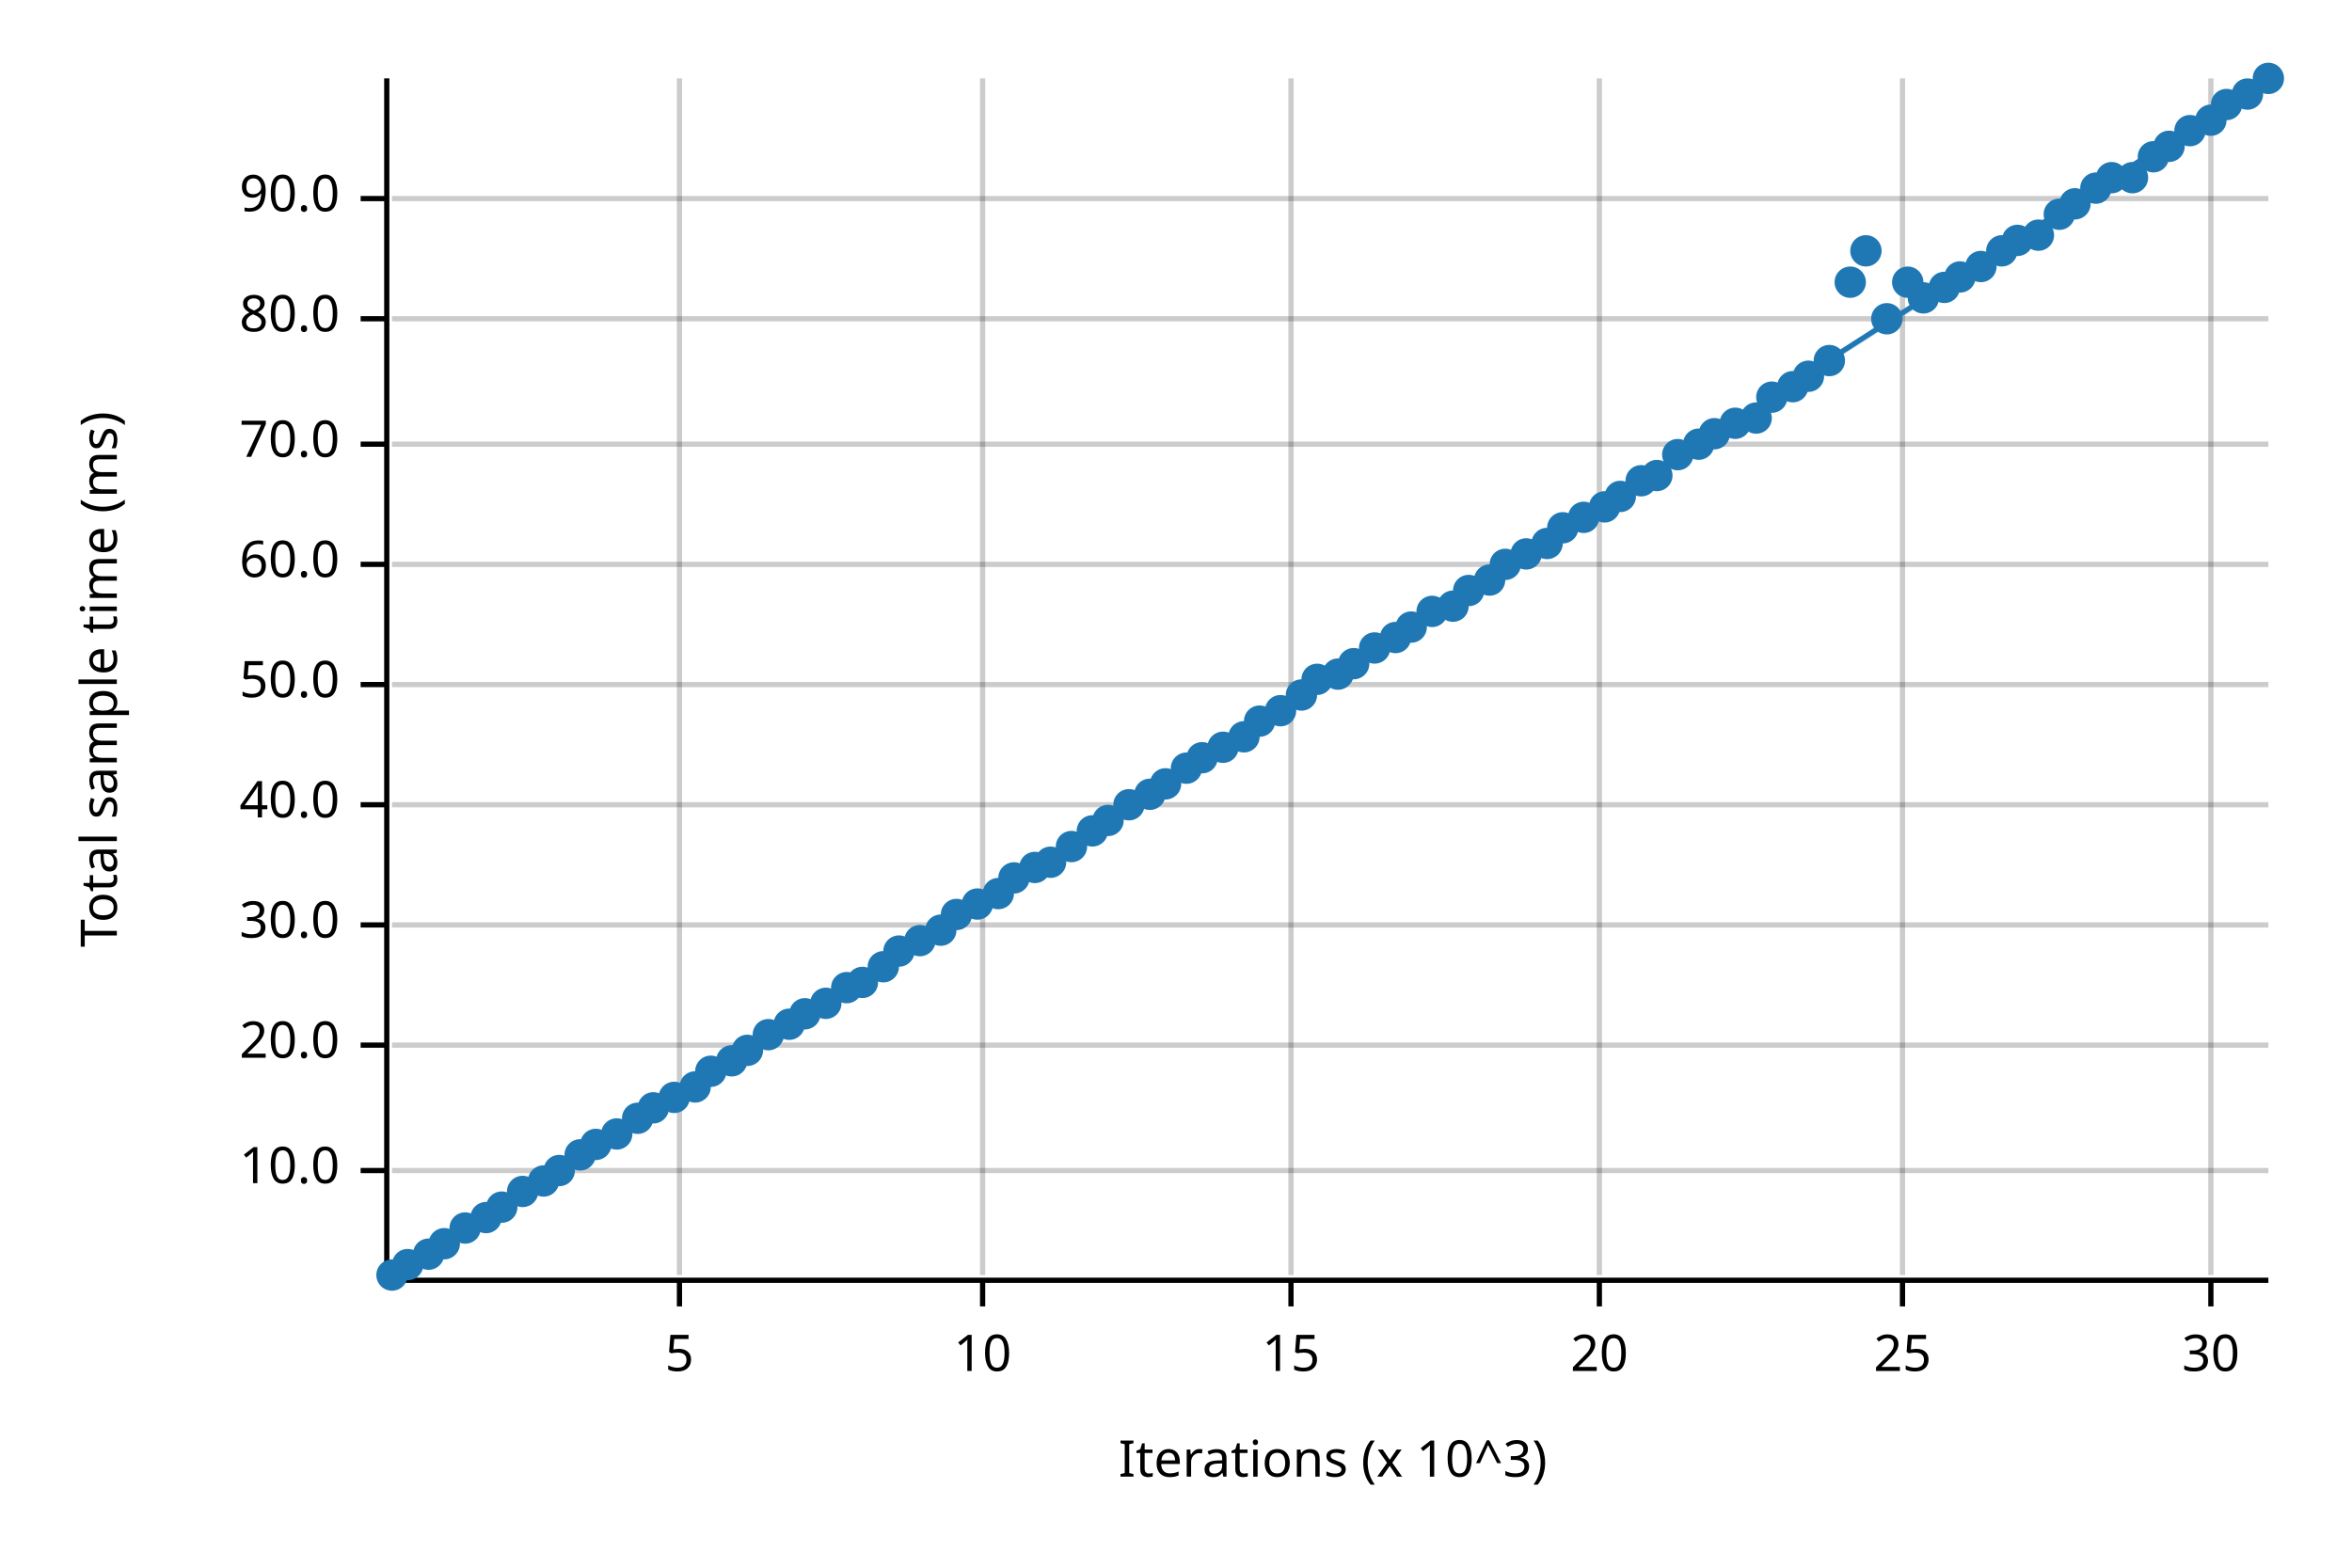
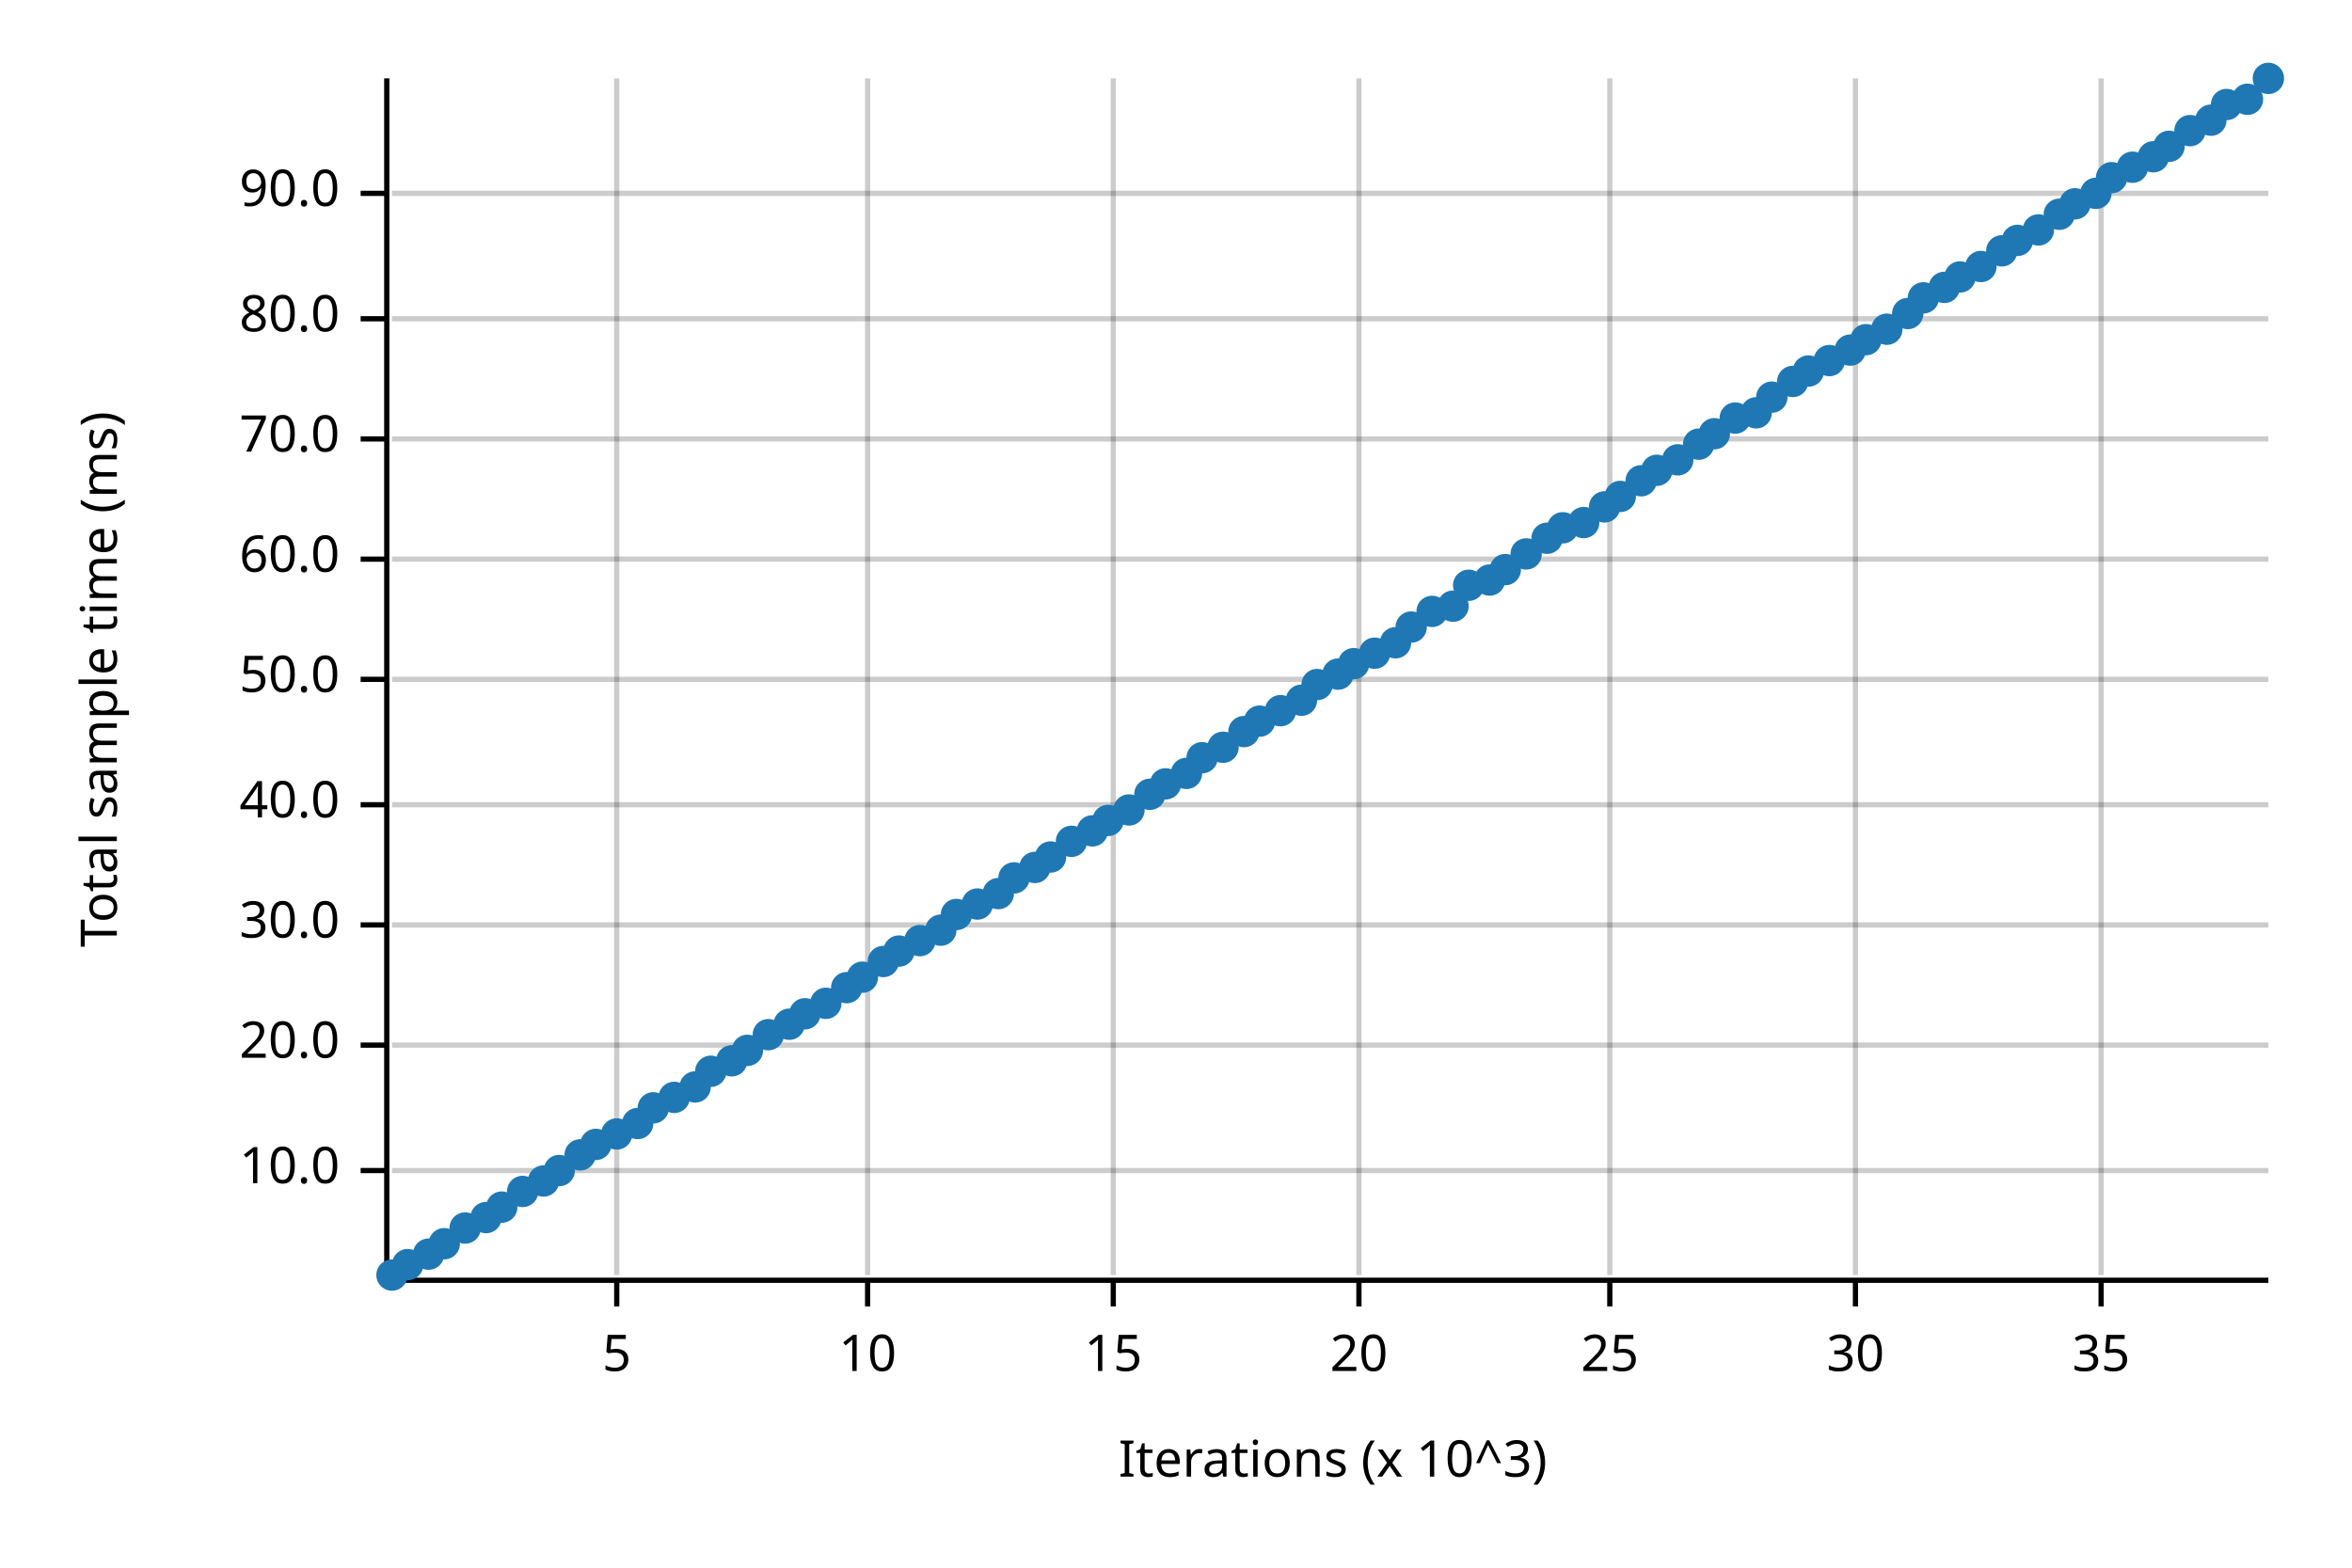
<svg xmlns="http://www.w3.org/2000/svg" width="450" height="300" viewBox="0 0 450 300">
  <text x="15" y="130" dy="0.76em" text-anchor="middle" font-family="sans-serif" font-size="9.677" opacity="1" fill="#000000" transform="rotate(270, 15, 130)">
Total sample time (ms)
</text>
  <text x="255" y="285" dy="-0.5ex" text-anchor="middle" font-family="sans-serif" font-size="9.677" opacity="1" fill="#000000">
Iterations (x 10^3)
</text>
-   <line opacity="0.2" stroke="#000000" stroke-width="1" x1="130" y1="244" x2="130" y2="15" />
-   <line opacity="0.2" stroke="#000000" stroke-width="1" x1="188" y1="244" x2="188" y2="15" />
-   <line opacity="0.2" stroke="#000000" stroke-width="1" x1="247" y1="244" x2="247" y2="15" />
-   <line opacity="0.2" stroke="#000000" stroke-width="1" x1="306" y1="244" x2="306" y2="15" />
-   <line opacity="0.2" stroke="#000000" stroke-width="1" x1="364" y1="244" x2="364" y2="15" />
-   <line opacity="0.2" stroke="#000000" stroke-width="1" x1="423" y1="244" x2="423" y2="15" />
+   <line opacity="0.2" stroke="#000000" stroke-width="1" x1="118" y1="244" x2="118" y2="15" />
+   <line opacity="0.2" stroke="#000000" stroke-width="1" x1="166" y1="244" x2="166" y2="15" />
+   <line opacity="0.2" stroke="#000000" stroke-width="1" x1="213" y1="244" x2="213" y2="15" />
+   <line opacity="0.2" stroke="#000000" stroke-width="1" x1="260" y1="244" x2="260" y2="15" />
+   <line opacity="0.2" stroke="#000000" stroke-width="1" x1="308" y1="244" x2="308" y2="15" />
+   <line opacity="0.2" stroke="#000000" stroke-width="1" x1="355" y1="244" x2="355" y2="15" />
+   <line opacity="0.2" stroke="#000000" stroke-width="1" x1="402" y1="244" x2="402" y2="15" />
  <line opacity="0.2" stroke="#000000" stroke-width="1" x1="75" y1="224" x2="434" y2="224" />
  <line opacity="0.2" stroke="#000000" stroke-width="1" x1="75" y1="200" x2="434" y2="200" />
  <line opacity="0.2" stroke="#000000" stroke-width="1" x1="75" y1="177" x2="434" y2="177" />
  <line opacity="0.2" stroke="#000000" stroke-width="1" x1="75" y1="154" x2="434" y2="154" />
-   <line opacity="0.2" stroke="#000000" stroke-width="1" x1="75" y1="131" x2="434" y2="131" />
-   <line opacity="0.2" stroke="#000000" stroke-width="1" x1="75" y1="108" x2="434" y2="108" />
-   <line opacity="0.2" stroke="#000000" stroke-width="1" x1="75" y1="85" x2="434" y2="85" />
+   <line opacity="0.2" stroke="#000000" stroke-width="1" x1="75" y1="130" x2="434" y2="130" />
+   <line opacity="0.2" stroke="#000000" stroke-width="1" x1="75" y1="107" x2="434" y2="107" />
+   <line opacity="0.2" stroke="#000000" stroke-width="1" x1="75" y1="84" x2="434" y2="84" />
  <line opacity="0.2" stroke="#000000" stroke-width="1" x1="75" y1="61" x2="434" y2="61" />
-   <line opacity="0.2" stroke="#000000" stroke-width="1" x1="75" y1="38" x2="434" y2="38" />
+   <line opacity="0.2" stroke="#000000" stroke-width="1" x1="75" y1="37" x2="434" y2="37" />
  <polyline fill="none" opacity="1" stroke="#000000" stroke-width="1" points="74,15 74,244 " />
  <text x="65" y="224" dy="0.5ex" text-anchor="end" font-family="sans-serif" font-size="9.677" opacity="1" fill="#000000">
10.0
</text>
  <polyline fill="none" opacity="1" stroke="#000000" stroke-width="1" points="69,224 74,224 " />
  <text x="65" y="200" dy="0.5ex" text-anchor="end" font-family="sans-serif" font-size="9.677" opacity="1" fill="#000000">
20.0
</text>
  <polyline fill="none" opacity="1" stroke="#000000" stroke-width="1" points="69,200 74,200 " />
  <text x="65" y="177" dy="0.5ex" text-anchor="end" font-family="sans-serif" font-size="9.677" opacity="1" fill="#000000">
30.0
</text>
  <polyline fill="none" opacity="1" stroke="#000000" stroke-width="1" points="69,177 74,177 " />
  <text x="65" y="154" dy="0.5ex" text-anchor="end" font-family="sans-serif" font-size="9.677" opacity="1" fill="#000000">
40.0
</text>
  <polyline fill="none" opacity="1" stroke="#000000" stroke-width="1" points="69,154 74,154 " />
-   <text x="65" y="131" dy="0.5ex" text-anchor="end" font-family="sans-serif" font-size="9.677" opacity="1" fill="#000000">
+   <text x="65" y="130" dy="0.5ex" text-anchor="end" font-family="sans-serif" font-size="9.677" opacity="1" fill="#000000">
50.0
</text>
-   <polyline fill="none" opacity="1" stroke="#000000" stroke-width="1" points="69,131 74,131 " />
-   <text x="65" y="108" dy="0.5ex" text-anchor="end" font-family="sans-serif" font-size="9.677" opacity="1" fill="#000000">
+   <polyline fill="none" opacity="1" stroke="#000000" stroke-width="1" points="69,130 74,130 " />
+   <text x="65" y="107" dy="0.5ex" text-anchor="end" font-family="sans-serif" font-size="9.677" opacity="1" fill="#000000">
60.0
</text>
-   <polyline fill="none" opacity="1" stroke="#000000" stroke-width="1" points="69,108 74,108 " />
-   <text x="65" y="85" dy="0.5ex" text-anchor="end" font-family="sans-serif" font-size="9.677" opacity="1" fill="#000000">
+   <polyline fill="none" opacity="1" stroke="#000000" stroke-width="1" points="69,107 74,107 " />
+   <text x="65" y="84" dy="0.5ex" text-anchor="end" font-family="sans-serif" font-size="9.677" opacity="1" fill="#000000">
70.0
</text>
-   <polyline fill="none" opacity="1" stroke="#000000" stroke-width="1" points="69,85 74,85 " />
+   <polyline fill="none" opacity="1" stroke="#000000" stroke-width="1" points="69,84 74,84 " />
  <text x="65" y="61" dy="0.5ex" text-anchor="end" font-family="sans-serif" font-size="9.677" opacity="1" fill="#000000">
80.0
</text>
  <polyline fill="none" opacity="1" stroke="#000000" stroke-width="1" points="69,61 74,61 " />
-   <text x="65" y="38" dy="0.5ex" text-anchor="end" font-family="sans-serif" font-size="9.677" opacity="1" fill="#000000">
+   <text x="65" y="37" dy="0.5ex" text-anchor="end" font-family="sans-serif" font-size="9.677" opacity="1" fill="#000000">
90.0
</text>
-   <polyline fill="none" opacity="1" stroke="#000000" stroke-width="1" points="69,38 74,38 " />
+   <polyline fill="none" opacity="1" stroke="#000000" stroke-width="1" points="69,37 74,37 " />
  <polyline fill="none" opacity="1" stroke="#000000" stroke-width="1" points="75,245 434,245 " />
-   <text x="130" y="255" dy="0.76em" text-anchor="middle" font-family="sans-serif" font-size="9.677" opacity="1" fill="#000000">
+   <text x="118" y="255" dy="0.76em" text-anchor="middle" font-family="sans-serif" font-size="9.677" opacity="1" fill="#000000">
5
</text>
-   <polyline fill="none" opacity="1" stroke="#000000" stroke-width="1" points="130,245 130,250 " />
-   <text x="188" y="255" dy="0.76em" text-anchor="middle" font-family="sans-serif" font-size="9.677" opacity="1" fill="#000000">
+   <polyline fill="none" opacity="1" stroke="#000000" stroke-width="1" points="118,245 118,250 " />
+   <text x="166" y="255" dy="0.76em" text-anchor="middle" font-family="sans-serif" font-size="9.677" opacity="1" fill="#000000">
10
</text>
-   <polyline fill="none" opacity="1" stroke="#000000" stroke-width="1" points="188,245 188,250 " />
-   <text x="247" y="255" dy="0.76em" text-anchor="middle" font-family="sans-serif" font-size="9.677" opacity="1" fill="#000000">
+   <polyline fill="none" opacity="1" stroke="#000000" stroke-width="1" points="166,245 166,250 " />
+   <text x="213" y="255" dy="0.76em" text-anchor="middle" font-family="sans-serif" font-size="9.677" opacity="1" fill="#000000">
15
</text>
-   <polyline fill="none" opacity="1" stroke="#000000" stroke-width="1" points="247,245 247,250 " />
-   <text x="306" y="255" dy="0.76em" text-anchor="middle" font-family="sans-serif" font-size="9.677" opacity="1" fill="#000000">
+   <polyline fill="none" opacity="1" stroke="#000000" stroke-width="1" points="213,245 213,250 " />
+   <text x="260" y="255" dy="0.76em" text-anchor="middle" font-family="sans-serif" font-size="9.677" opacity="1" fill="#000000">
20
</text>
-   <polyline fill="none" opacity="1" stroke="#000000" stroke-width="1" points="306,245 306,250 " />
-   <text x="364" y="255" dy="0.76em" text-anchor="middle" font-family="sans-serif" font-size="9.677" opacity="1" fill="#000000">
+   <polyline fill="none" opacity="1" stroke="#000000" stroke-width="1" points="260,245 260,250 " />
+   <text x="308" y="255" dy="0.76em" text-anchor="middle" font-family="sans-serif" font-size="9.677" opacity="1" fill="#000000">
25
</text>
-   <polyline fill="none" opacity="1" stroke="#000000" stroke-width="1" points="364,245 364,250 " />
-   <text x="423" y="255" dy="0.76em" text-anchor="middle" font-family="sans-serif" font-size="9.677" opacity="1" fill="#000000">
+   <polyline fill="none" opacity="1" stroke="#000000" stroke-width="1" points="308,245 308,250 " />
+   <text x="355" y="255" dy="0.76em" text-anchor="middle" font-family="sans-serif" font-size="9.677" opacity="1" fill="#000000">
30
</text>
-   <polyline fill="none" opacity="1" stroke="#000000" stroke-width="1" points="423,245 423,250 " />
+   <polyline fill="none" opacity="1" stroke="#000000" stroke-width="1" points="355,245 355,250 " />
+   <text x="402" y="255" dy="0.76em" text-anchor="middle" font-family="sans-serif" font-size="9.677" opacity="1" fill="#000000">
+ 35
+ </text>
+   <polyline fill="none" opacity="1" stroke="#000000" stroke-width="1" points="402,245 402,250 " />
  <circle cx="75" cy="244" r="3" opacity="1" fill="#1F78B4" stroke="none" stroke-width="1" />
  <circle cx="78" cy="242" r="3" opacity="1" fill="#1F78B4" stroke="none" stroke-width="1" />
  <circle cx="82" cy="240" r="3" opacity="1" fill="#1F78B4" stroke="none" stroke-width="1" />
  <circle cx="85" cy="238" r="3" opacity="1" fill="#1F78B4" stroke="none" stroke-width="1" />
  <circle cx="89" cy="235" r="3" opacity="1" fill="#1F78B4" stroke="none" stroke-width="1" />
  <circle cx="93" cy="233" r="3" opacity="1" fill="#1F78B4" stroke="none" stroke-width="1" />
  <circle cx="96" cy="231" r="3" opacity="1" fill="#1F78B4" stroke="none" stroke-width="1" />
  <circle cx="100" cy="228" r="3" opacity="1" fill="#1F78B4" stroke="none" stroke-width="1" />
  <circle cx="104" cy="226" r="3" opacity="1" fill="#1F78B4" stroke="none" stroke-width="1" />
  <circle cx="107" cy="224" r="3" opacity="1" fill="#1F78B4" stroke="none" stroke-width="1" />
  <circle cx="111" cy="221" r="3" opacity="1" fill="#1F78B4" stroke="none" stroke-width="1" />
  <circle cx="114" cy="219" r="3" opacity="1" fill="#1F78B4" stroke="none" stroke-width="1" />
  <circle cx="118" cy="217" r="3" opacity="1" fill="#1F78B4" stroke="none" stroke-width="1" />
-   <circle cx="122" cy="214" r="3" opacity="1" fill="#1F78B4" stroke="none" stroke-width="1" />
+   <circle cx="122" cy="215" r="3" opacity="1" fill="#1F78B4" stroke="none" stroke-width="1" />
  <circle cx="125" cy="212" r="3" opacity="1" fill="#1F78B4" stroke="none" stroke-width="1" />
  <circle cx="129" cy="210" r="3" opacity="1" fill="#1F78B4" stroke="none" stroke-width="1" />
  <circle cx="133" cy="208" r="3" opacity="1" fill="#1F78B4" stroke="none" stroke-width="1" />
  <circle cx="136" cy="205" r="3" opacity="1" fill="#1F78B4" stroke="none" stroke-width="1" />
  <circle cx="140" cy="203" r="3" opacity="1" fill="#1F78B4" stroke="none" stroke-width="1" />
  <circle cx="143" cy="201" r="3" opacity="1" fill="#1F78B4" stroke="none" stroke-width="1" />
  <circle cx="147" cy="198" r="3" opacity="1" fill="#1F78B4" stroke="none" stroke-width="1" />
  <circle cx="151" cy="196" r="3" opacity="1" fill="#1F78B4" stroke="none" stroke-width="1" />
  <circle cx="154" cy="194" r="3" opacity="1" fill="#1F78B4" stroke="none" stroke-width="1" />
  <circle cx="158" cy="192" r="3" opacity="1" fill="#1F78B4" stroke="none" stroke-width="1" />
  <circle cx="162" cy="189" r="3" opacity="1" fill="#1F78B4" stroke="none" stroke-width="1" />
-   <circle cx="165" cy="188" r="3" opacity="1" fill="#1F78B4" stroke="none" stroke-width="1" />
-   <circle cx="169" cy="185" r="3" opacity="1" fill="#1F78B4" stroke="none" stroke-width="1" />
+   <circle cx="165" cy="187" r="3" opacity="1" fill="#1F78B4" stroke="none" stroke-width="1" />
+   <circle cx="169" cy="184" r="3" opacity="1" fill="#1F78B4" stroke="none" stroke-width="1" />
  <circle cx="172" cy="182" r="3" opacity="1" fill="#1F78B4" stroke="none" stroke-width="1" />
  <circle cx="176" cy="180" r="3" opacity="1" fill="#1F78B4" stroke="none" stroke-width="1" />
  <circle cx="180" cy="178" r="3" opacity="1" fill="#1F78B4" stroke="none" stroke-width="1" />
  <circle cx="183" cy="175" r="3" opacity="1" fill="#1F78B4" stroke="none" stroke-width="1" />
  <circle cx="187" cy="173" r="3" opacity="1" fill="#1F78B4" stroke="none" stroke-width="1" />
  <circle cx="191" cy="171" r="3" opacity="1" fill="#1F78B4" stroke="none" stroke-width="1" />
  <circle cx="194" cy="168" r="3" opacity="1" fill="#1F78B4" stroke="none" stroke-width="1" />
  <circle cx="198" cy="166" r="3" opacity="1" fill="#1F78B4" stroke="none" stroke-width="1" />
-   <circle cx="201" cy="165" r="3" opacity="1" fill="#1F78B4" stroke="none" stroke-width="1" />
-   <circle cx="205" cy="162" r="3" opacity="1" fill="#1F78B4" stroke="none" stroke-width="1" />
+   <circle cx="201" cy="164" r="3" opacity="1" fill="#1F78B4" stroke="none" stroke-width="1" />
+   <circle cx="205" cy="161" r="3" opacity="1" fill="#1F78B4" stroke="none" stroke-width="1" />
  <circle cx="209" cy="159" r="3" opacity="1" fill="#1F78B4" stroke="none" stroke-width="1" />
  <circle cx="212" cy="157" r="3" opacity="1" fill="#1F78B4" stroke="none" stroke-width="1" />
-   <circle cx="216" cy="154" r="3" opacity="1" fill="#1F78B4" stroke="none" stroke-width="1" />
+   <circle cx="216" cy="155" r="3" opacity="1" fill="#1F78B4" stroke="none" stroke-width="1" />
  <circle cx="220" cy="152" r="3" opacity="1" fill="#1F78B4" stroke="none" stroke-width="1" />
  <circle cx="223" cy="150" r="3" opacity="1" fill="#1F78B4" stroke="none" stroke-width="1" />
-   <circle cx="227" cy="147" r="3" opacity="1" fill="#1F78B4" stroke="none" stroke-width="1" />
+   <circle cx="227" cy="148" r="3" opacity="1" fill="#1F78B4" stroke="none" stroke-width="1" />
  <circle cx="230" cy="145" r="3" opacity="1" fill="#1F78B4" stroke="none" stroke-width="1" />
  <circle cx="234" cy="143" r="3" opacity="1" fill="#1F78B4" stroke="none" stroke-width="1" />
-   <circle cx="238" cy="141" r="3" opacity="1" fill="#1F78B4" stroke="none" stroke-width="1" />
+   <circle cx="238" cy="140" r="3" opacity="1" fill="#1F78B4" stroke="none" stroke-width="1" />
  <circle cx="241" cy="138" r="3" opacity="1" fill="#1F78B4" stroke="none" stroke-width="1" />
  <circle cx="245" cy="136" r="3" opacity="1" fill="#1F78B4" stroke="none" stroke-width="1" />
-   <circle cx="249" cy="133" r="3" opacity="1" fill="#1F78B4" stroke="none" stroke-width="1" />
-   <circle cx="252" cy="130" r="3" opacity="1" fill="#1F78B4" stroke="none" stroke-width="1" />
+   <circle cx="249" cy="134" r="3" opacity="1" fill="#1F78B4" stroke="none" stroke-width="1" />
+   <circle cx="252" cy="131" r="3" opacity="1" fill="#1F78B4" stroke="none" stroke-width="1" />
  <circle cx="256" cy="129" r="3" opacity="1" fill="#1F78B4" stroke="none" stroke-width="1" />
  <circle cx="259" cy="127" r="3" opacity="1" fill="#1F78B4" stroke="none" stroke-width="1" />
-   <circle cx="263" cy="124" r="3" opacity="1" fill="#1F78B4" stroke="none" stroke-width="1" />
-   <circle cx="267" cy="122" r="3" opacity="1" fill="#1F78B4" stroke="none" stroke-width="1" />
+   <circle cx="263" cy="125" r="3" opacity="1" fill="#1F78B4" stroke="none" stroke-width="1" />
+   <circle cx="267" cy="123" r="3" opacity="1" fill="#1F78B4" stroke="none" stroke-width="1" />
  <circle cx="270" cy="120" r="3" opacity="1" fill="#1F78B4" stroke="none" stroke-width="1" />
  <circle cx="274" cy="117" r="3" opacity="1" fill="#1F78B4" stroke="none" stroke-width="1" />
  <circle cx="278" cy="116" r="3" opacity="1" fill="#1F78B4" stroke="none" stroke-width="1" />
-   <circle cx="281" cy="113" r="3" opacity="1" fill="#1F78B4" stroke="none" stroke-width="1" />
+   <circle cx="281" cy="112" r="3" opacity="1" fill="#1F78B4" stroke="none" stroke-width="1" />
  <circle cx="285" cy="111" r="3" opacity="1" fill="#1F78B4" stroke="none" stroke-width="1" />
-   <circle cx="288" cy="108" r="3" opacity="1" fill="#1F78B4" stroke="none" stroke-width="1" />
+   <circle cx="288" cy="109" r="3" opacity="1" fill="#1F78B4" stroke="none" stroke-width="1" />
  <circle cx="292" cy="106" r="3" opacity="1" fill="#1F78B4" stroke="none" stroke-width="1" />
-   <circle cx="296" cy="104" r="3" opacity="1" fill="#1F78B4" stroke="none" stroke-width="1" />
+   <circle cx="296" cy="103" r="3" opacity="1" fill="#1F78B4" stroke="none" stroke-width="1" />
  <circle cx="299" cy="101" r="3" opacity="1" fill="#1F78B4" stroke="none" stroke-width="1" />
-   <circle cx="303" cy="99" r="3" opacity="1" fill="#1F78B4" stroke="none" stroke-width="1" />
+   <circle cx="303" cy="100" r="3" opacity="1" fill="#1F78B4" stroke="none" stroke-width="1" />
  <circle cx="307" cy="97" r="3" opacity="1" fill="#1F78B4" stroke="none" stroke-width="1" />
  <circle cx="310" cy="95" r="3" opacity="1" fill="#1F78B4" stroke="none" stroke-width="1" />
  <circle cx="314" cy="92" r="3" opacity="1" fill="#1F78B4" stroke="none" stroke-width="1" />
-   <circle cx="317" cy="91" r="3" opacity="1" fill="#1F78B4" stroke="none" stroke-width="1" />
-   <circle cx="321" cy="87" r="3" opacity="1" fill="#1F78B4" stroke="none" stroke-width="1" />
+   <circle cx="317" cy="90" r="3" opacity="1" fill="#1F78B4" stroke="none" stroke-width="1" />
+   <circle cx="321" cy="88" r="3" opacity="1" fill="#1F78B4" stroke="none" stroke-width="1" />
  <circle cx="325" cy="85" r="3" opacity="1" fill="#1F78B4" stroke="none" stroke-width="1" />
  <circle cx="328" cy="83" r="3" opacity="1" fill="#1F78B4" stroke="none" stroke-width="1" />
-   <circle cx="332" cy="81" r="3" opacity="1" fill="#1F78B4" stroke="none" stroke-width="1" />
-   <circle cx="336" cy="80" r="3" opacity="1" fill="#1F78B4" stroke="none" stroke-width="1" />
+   <circle cx="332" cy="80" r="3" opacity="1" fill="#1F78B4" stroke="none" stroke-width="1" />
+   <circle cx="336" cy="79" r="3" opacity="1" fill="#1F78B4" stroke="none" stroke-width="1" />
  <circle cx="339" cy="76" r="3" opacity="1" fill="#1F78B4" stroke="none" stroke-width="1" />
-   <circle cx="343" cy="74" r="3" opacity="1" fill="#1F78B4" stroke="none" stroke-width="1" />
-   <circle cx="346" cy="72" r="3" opacity="1" fill="#1F78B4" stroke="none" stroke-width="1" />
+   <circle cx="343" cy="73" r="3" opacity="1" fill="#1F78B4" stroke="none" stroke-width="1" />
+   <circle cx="346" cy="71" r="3" opacity="1" fill="#1F78B4" stroke="none" stroke-width="1" />
  <circle cx="350" cy="69" r="3" opacity="1" fill="#1F78B4" stroke="none" stroke-width="1" />
-   <circle cx="354" cy="54" r="3" opacity="1" fill="#1F78B4" stroke="none" stroke-width="1" />
-   <circle cx="357" cy="48" r="3" opacity="1" fill="#1F78B4" stroke="none" stroke-width="1" />
-   <circle cx="361" cy="61" r="3" opacity="1" fill="#1F78B4" stroke="none" stroke-width="1" />
-   <circle cx="365" cy="54" r="3" opacity="1" fill="#1F78B4" stroke="none" stroke-width="1" />
+   <circle cx="354" cy="67" r="3" opacity="1" fill="#1F78B4" stroke="none" stroke-width="1" />
+   <circle cx="357" cy="65" r="3" opacity="1" fill="#1F78B4" stroke="none" stroke-width="1" />
+   <circle cx="361" cy="63" r="3" opacity="1" fill="#1F78B4" stroke="none" stroke-width="1" />
+   <circle cx="365" cy="60" r="3" opacity="1" fill="#1F78B4" stroke="none" stroke-width="1" />
  <circle cx="368" cy="57" r="3" opacity="1" fill="#1F78B4" stroke="none" stroke-width="1" />
  <circle cx="372" cy="55" r="3" opacity="1" fill="#1F78B4" stroke="none" stroke-width="1" />
  <circle cx="375" cy="53" r="3" opacity="1" fill="#1F78B4" stroke="none" stroke-width="1" />
  <circle cx="379" cy="51" r="3" opacity="1" fill="#1F78B4" stroke="none" stroke-width="1" />
  <circle cx="383" cy="48" r="3" opacity="1" fill="#1F78B4" stroke="none" stroke-width="1" />
  <circle cx="386" cy="46" r="3" opacity="1" fill="#1F78B4" stroke="none" stroke-width="1" />
-   <circle cx="390" cy="45" r="3" opacity="1" fill="#1F78B4" stroke="none" stroke-width="1" />
+   <circle cx="390" cy="44" r="3" opacity="1" fill="#1F78B4" stroke="none" stroke-width="1" />
  <circle cx="394" cy="41" r="3" opacity="1" fill="#1F78B4" stroke="none" stroke-width="1" />
  <circle cx="397" cy="39" r="3" opacity="1" fill="#1F78B4" stroke="none" stroke-width="1" />
-   <circle cx="401" cy="36" r="3" opacity="1" fill="#1F78B4" stroke="none" stroke-width="1" />
+   <circle cx="401" cy="37" r="3" opacity="1" fill="#1F78B4" stroke="none" stroke-width="1" />
  <circle cx="404" cy="34" r="3" opacity="1" fill="#1F78B4" stroke="none" stroke-width="1" />
-   <circle cx="408" cy="34" r="3" opacity="1" fill="#1F78B4" stroke="none" stroke-width="1" />
+   <circle cx="408" cy="32" r="3" opacity="1" fill="#1F78B4" stroke="none" stroke-width="1" />
  <circle cx="412" cy="30" r="3" opacity="1" fill="#1F78B4" stroke="none" stroke-width="1" />
  <circle cx="415" cy="28" r="3" opacity="1" fill="#1F78B4" stroke="none" stroke-width="1" />
  <circle cx="419" cy="25" r="3" opacity="1" fill="#1F78B4" stroke="none" stroke-width="1" />
  <circle cx="423" cy="23" r="3" opacity="1" fill="#1F78B4" stroke="none" stroke-width="1" />
  <circle cx="426" cy="20" r="3" opacity="1" fill="#1F78B4" stroke="none" stroke-width="1" />
-   <circle cx="430" cy="18" r="3" opacity="1" fill="#1F78B4" stroke="none" stroke-width="1" />
+   <circle cx="430" cy="19" r="3" opacity="1" fill="#1F78B4" stroke="none" stroke-width="1" />
  <circle cx="434" cy="15" r="3" opacity="1" fill="#1F78B4" stroke="none" stroke-width="1" />
-   <polyline fill="none" opacity="1" stroke="#1F78B4" stroke-width="1" points="75,245 434,15 " />
-   <polygon opacity="0.25" fill="#1F78B4" points="75,245 434,16 434,15 " />
+   <polyline fill="none" opacity="1" stroke="#1F78B4" stroke-width="1" points="75,245 434,16 " />
+   <polygon opacity="0.25" fill="#1F78B4" points="75,245 434,16 434,16 " />
</svg>
